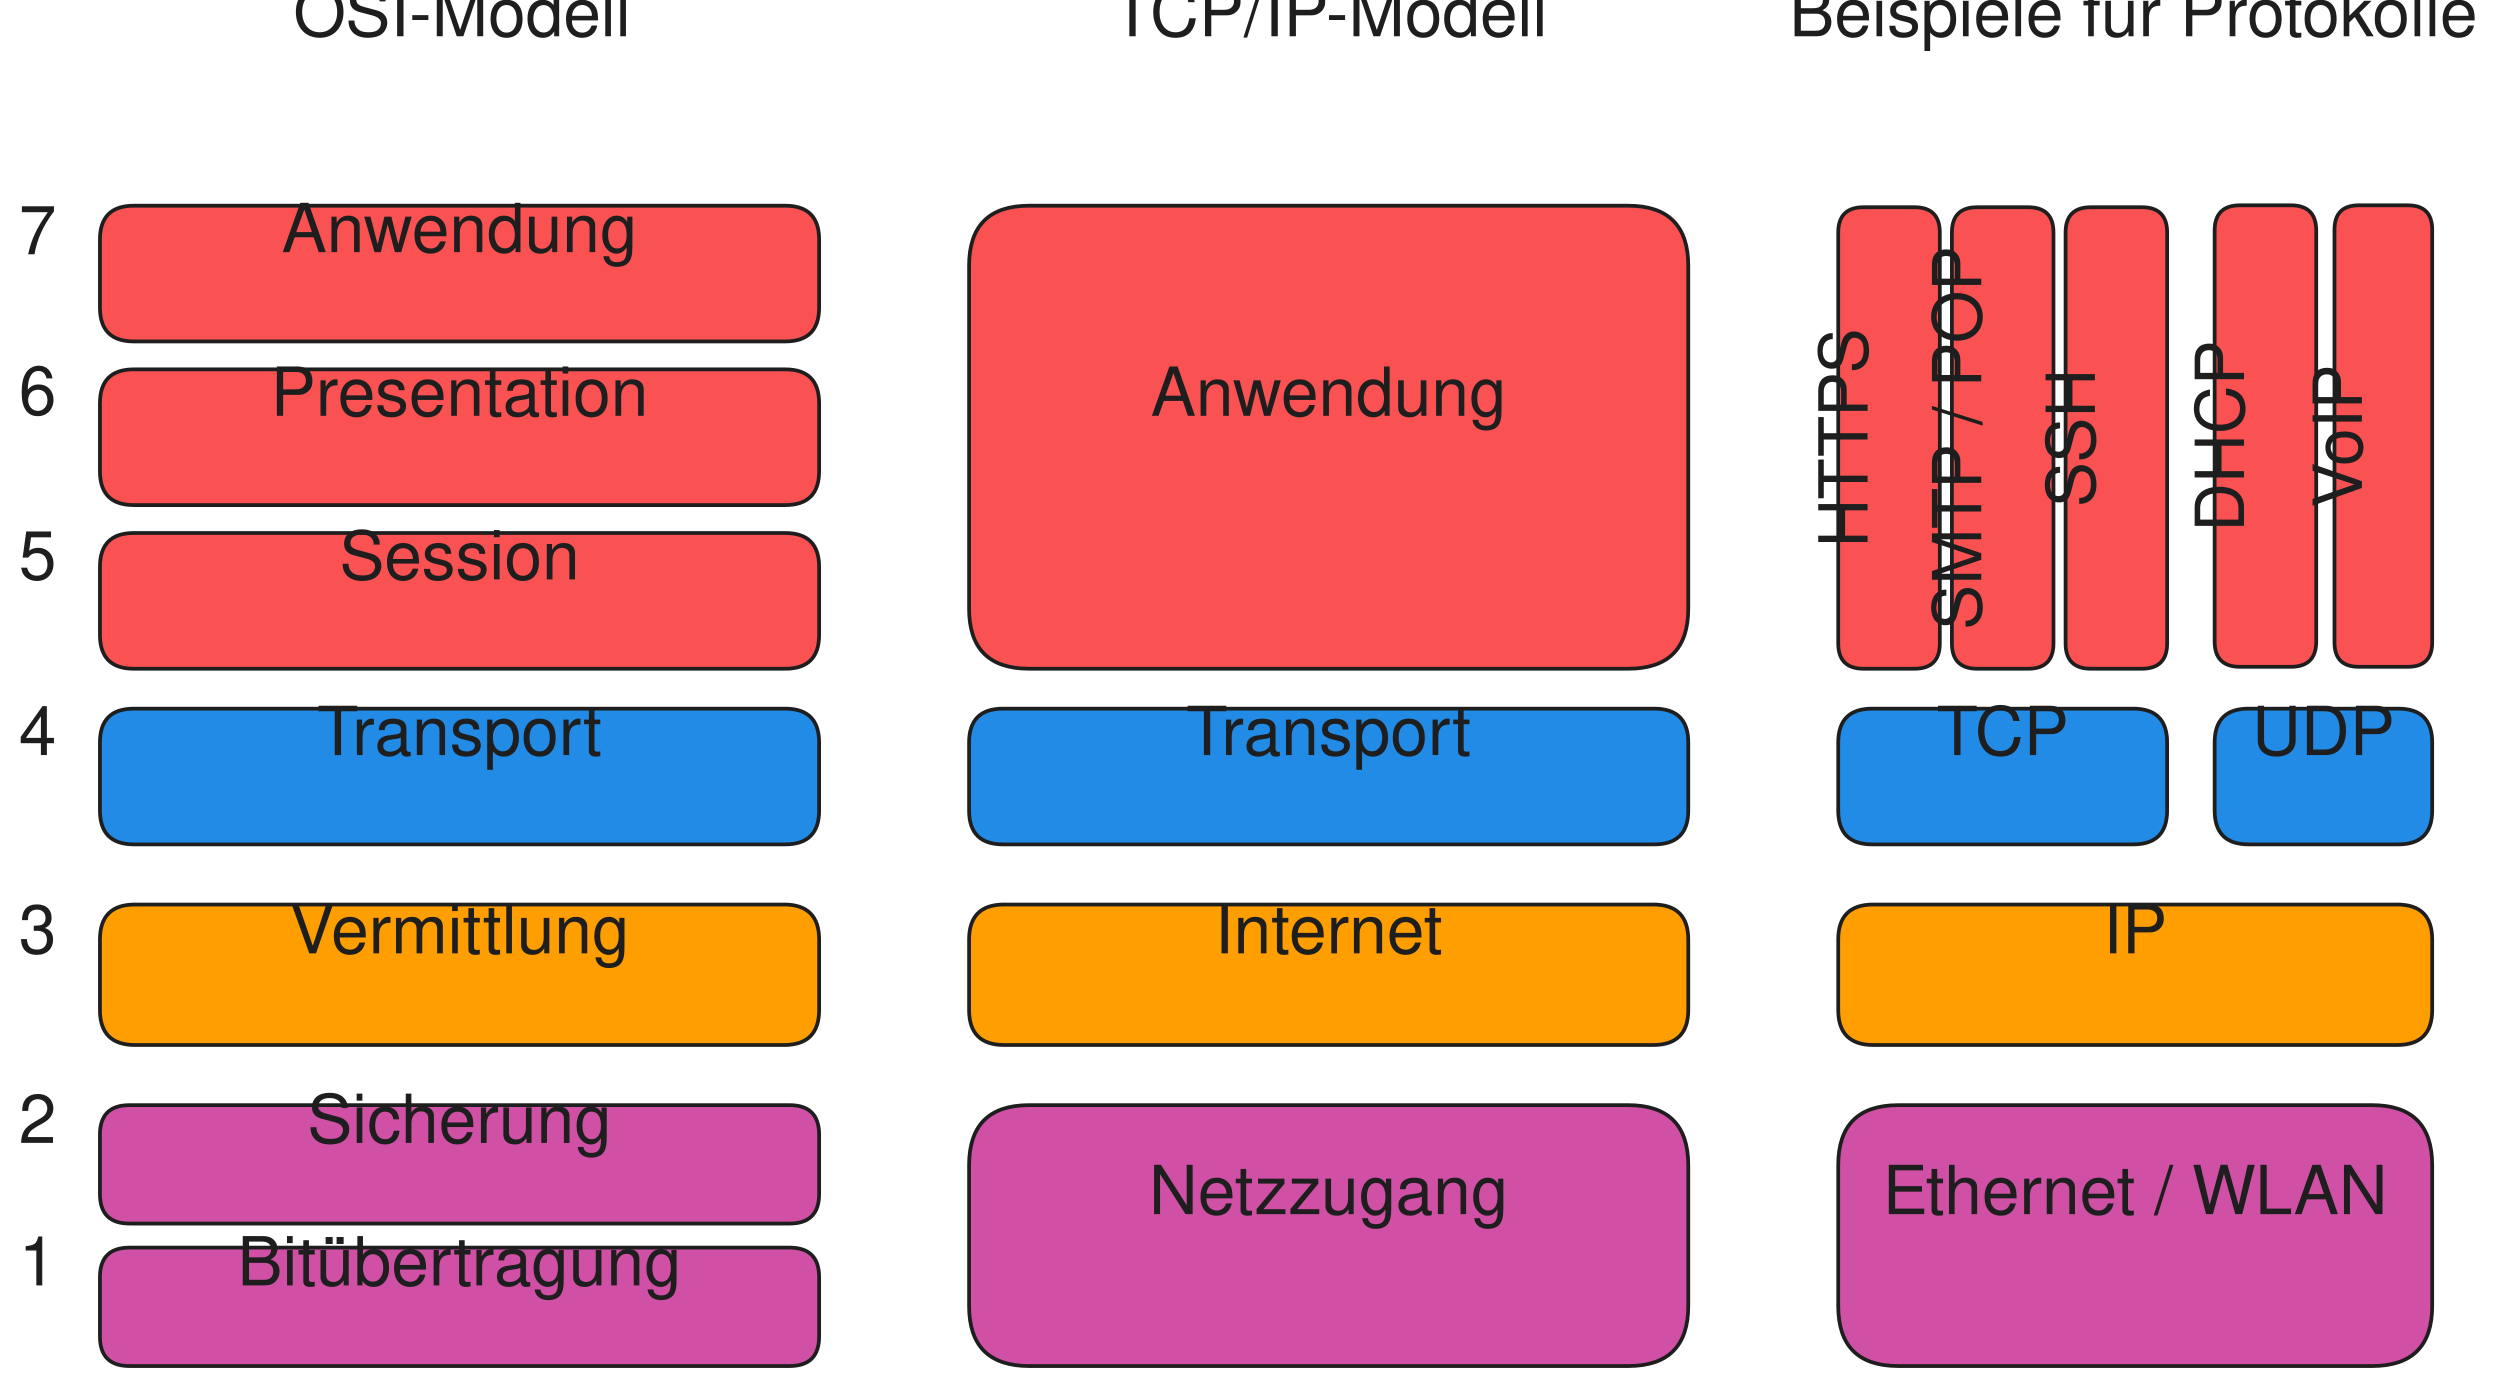
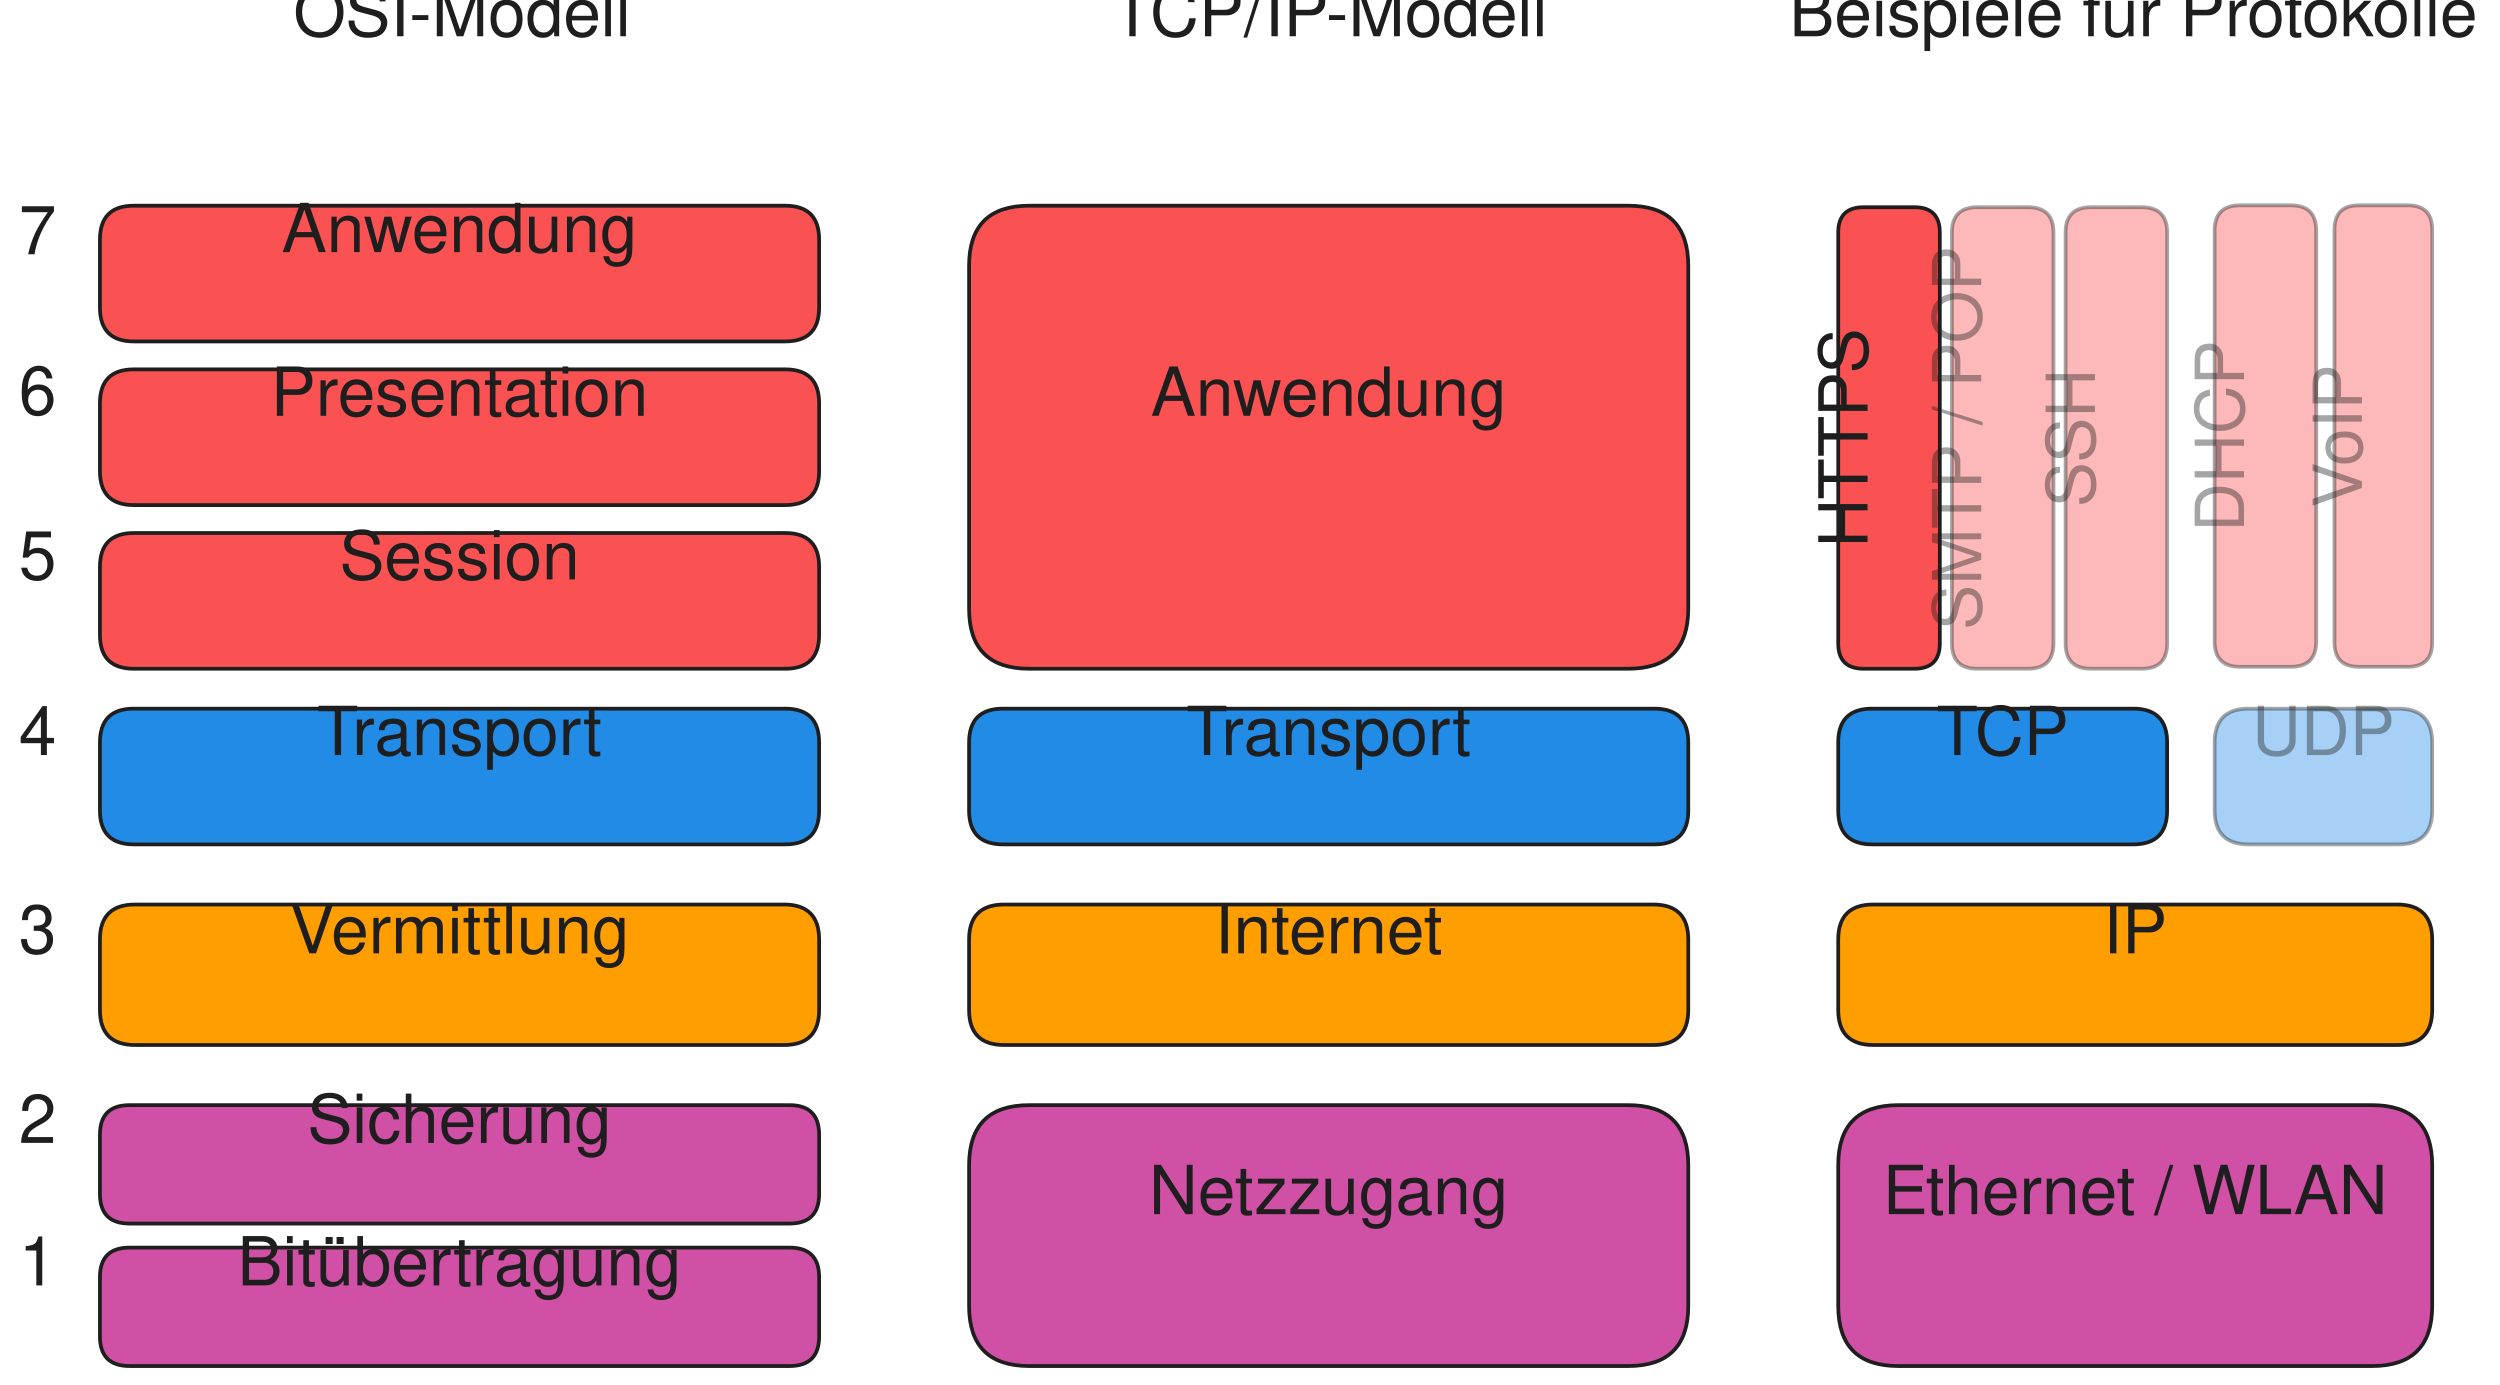
<svg xmlns="http://www.w3.org/2000/svg" version="1.1" viewBox="0 0 1330.207 736.845" width="1330.207" height="736.845" class="excalidraw-svg">
  <defs>
    <style class="style-fonts">
      @font-face {
        font-family: "Virgil";
        src: url("https://excalidraw.com/Virgil.woff2");
      }
      @font-face {
        font-family: "Cascadia";
        src: url("https://excalidraw.com/Cascadia.woff2");
      }
      @font-face {
        font-family: "Assistant";
        src: url("https://excalidraw.com/Assistant-Regular.woff2");
      }
    </style>
  </defs>
  <g stroke-linecap="round" transform="translate(515.632 377.06) rotate(0 191.3334 36.10819)">
    <path d="M18.05 0 C132.45 0, 246.85 0, 364.61 0 C376.65 0, 382.67 6.02, 382.67 18.05 C382.67 26.03, 382.67 34.01, 382.67 54.16 C382.67 66.2, 376.65 72.22, 364.61 72.22 C289.8 72.22, 214.98 72.22, 18.05 72.22 C6.02 72.22, 0 66.2, 0 54.16 C0 41.81, 0 29.46, 0 18.05 C0 6.02, 6.02 0, 18.05 0" stroke="none" stroke-width="0" fill="#228be6" />
    <path d="M18.05 0 C127.41 0, 236.77 0, 364.61 0 M18.05 0 C110.43 0, 202.81 0, 364.61 0 M364.61 0 C376.65 0, 382.67 6.02, 382.67 18.05 M364.61 0 C376.65 0, 382.67 6.02, 382.67 18.05 M382.67 18.05 C382.67 29.69, 382.67 41.32, 382.67 54.16 M382.67 18.05 C382.67 31.18, 382.67 44.32, 382.67 54.16 M382.67 54.16 C382.67 66.2, 376.65 72.22, 364.61 72.22 M382.67 54.16 C382.67 66.2, 376.65 72.22, 364.61 72.22 M364.61 72.22 C280.46 72.22, 196.31 72.22, 18.05 72.22 M364.61 72.22 C232.08 72.22, 99.54 72.22, 18.05 72.22 M18.05 72.22 C6.02 72.22, 0 66.2, 0 54.16 M18.05 72.22 C6.02 72.22, 0 66.2, 0 54.16 M0 54.16 C0 43.13, 0 32.1, 0 18.05 M0 54.16 C0 43.85, 0 33.54, 0 18.05 M0 18.05 C0 6.02, 6.02 0, 18.05 0 M0 18.05 C0 6.02, 6.02 0, 18.05 0" stroke="#1e1e1e" stroke-width="2" fill="none" />
  </g>
  <g transform="translate(630.606 392.4682) rotate(0 76.35938 20.7)">
    <text x="76.359" y="0" font-family="Helvetica, Segoe UI Emoji" font-size="36px" fill="#1e1e1e" text-anchor="middle" style="white-space: pre;" direction="ltr" dominant-baseline="text-before-edge">Transport</text>
  </g>
  <g stroke-linecap="round" transform="translate(515.6321 481.2777) rotate(0 191.3334 37.37445)">
    <path d="M18.69 0 C102.39 0, 186.09 0, 363.98 0 C376.44 0, 382.67 6.23, 382.67 18.69 C382.67 32.14, 382.67 45.59, 382.67 56.06 C382.67 68.52, 376.44 74.75, 363.98 74.75 C263.36 74.75, 162.74 74.75, 18.69 74.75 C6.23 74.75, 0 68.52, 0 56.06 C0 46.78, 0 37.49, 0 18.69 C0 6.23, 6.23 0, 18.69 0" stroke="none" stroke-width="0" fill="#ff9e01" />
    <path d="M18.69 0 C93.56 0, 168.43 0, 363.98 0 M18.69 0 C143.94 0, 269.19 0, 363.98 0 M363.98 0 C376.44 0, 382.67 6.23, 382.67 18.69 M363.98 0 C376.44 0, 382.67 6.23, 382.67 18.69 M382.67 18.69 C382.67 28.62, 382.67 38.55, 382.67 56.06 M382.67 18.69 C382.67 28.21, 382.67 37.74, 382.67 56.06 M382.67 56.06 C382.67 68.52, 376.44 74.75, 363.98 74.75 M382.67 56.06 C382.67 68.52, 376.44 74.75, 363.98 74.75 M363.98 74.75 C292.06 74.75, 220.14 74.75, 18.69 74.75 M363.98 74.75 C247.76 74.75, 131.54 74.75, 18.69 74.75 M18.69 74.75 C6.23 74.75, 0 68.52, 0 56.06 M18.69 74.75 C6.23 74.75, 0 68.52, 0 56.06 M0 56.06 C0 44.93, 0 33.79, 0 18.69 M0 56.06 C0 47.14, 0 38.21, 0 18.69 M0 18.69 C0 6.23, 6.23 0, 18.69 0 M0 18.69 C0 6.23, 6.23 0, 18.69 0" stroke="#1e1e1e" stroke-width="2" fill="none" />
  </g>
  <g transform="translate(645.9254 497.9521) rotate(0 61.04004 20.7)">
    <text x="61.04" y="0" font-family="Helvetica, Segoe UI Emoji" font-size="36px" fill="#1e1e1e" text-anchor="middle" style="white-space: pre;" direction="ltr" dominant-baseline="text-before-edge">Internet</text>
  </g>
  <g stroke-linecap="round" transform="translate(515.632 588.0279) rotate(0 191.3334 69.40869)">
    <path d="M32 0 C146.14 0, 260.27 0, 350.67 0 C372 0, 382.67 10.67, 382.67 32 C382.67 59.15, 382.67 86.29, 382.67 106.82 C382.67 128.15, 372 138.82, 350.67 138.82 C278.98 138.82, 207.29 138.82, 32 138.82 C10.67 138.82, 0 128.15, 0 106.82 C0 84.42, 0 62.02, 0 32 C0 10.67, 10.67 0, 32 0" stroke="none" stroke-width="0" fill="#d050a5" />
    <path d="M32 0 C132.38 0, 232.75 0, 350.67 0 M32 0 C116.61 0, 201.21 0, 350.67 0 M350.67 0 C372 0, 382.67 10.67, 382.67 32 M350.67 0 C372 0, 382.67 10.67, 382.67 32 M382.67 32 C382.67 49.29, 382.67 66.58, 382.67 106.82 M382.67 32 C382.67 54.09, 382.67 76.18, 382.67 106.82 M382.67 106.82 C382.67 128.15, 372 138.82, 350.67 138.82 M382.67 106.82 C382.67 128.15, 372 138.82, 350.67 138.82 M350.67 138.82 C272.1 138.82, 193.53 138.82, 32 138.82 M350.67 138.82 C275.02 138.82, 199.37 138.82, 32 138.82 M32 138.82 C10.67 138.82, 0 128.15, 0 106.82 M32 138.82 C10.67 138.82, 0 128.15, 0 106.82 M0 106.82 C0 89.77, 0 72.72, 0 32 M0 106.82 C0 91.57, 0 76.32, 0 32 M0 32 C0 10.67, 10.67 0, 32 0 M0 32 C0 10.67, 10.67 0, 32 0" stroke="#1e1e1e" stroke-width="2" fill="none" />
  </g>
  <g transform="translate(610.901 636.7366) rotate(0 96.06445 20.7)">
    <text x="96.064" y="0" font-family="Helvetica, Segoe UI Emoji" font-size="36px" fill="#1e1e1e" text-anchor="middle" style="white-space: pre;" direction="ltr" dominant-baseline="text-before-edge">Netzzugang</text>
  </g>
  <g stroke-linecap="round" transform="translate(515.6321 109.4535) rotate(0 191.3334 123.1843)">
    <path d="M32 0 C127.26 0, 222.52 0, 350.67 0 C372 0, 382.67 10.67, 382.67 32 C382.67 102.97, 382.67 173.94, 382.67 214.37 C382.67 235.7, 372 246.37, 350.67 246.37 C281.64 246.37, 212.62 246.37, 32 246.37 C10.67 246.37, 0 235.7, 0 214.37 C0 151.48, 0 88.59, 0 32 C0 10.67, 10.67 0, 32 0" stroke="none" stroke-width="0" fill="#fa5252" />
    <path d="M32 0 C141.14 0, 250.27 0, 350.67 0 M32 0 C101.95 0, 171.9 0, 350.67 0 M350.67 0 C372 0, 382.67 10.67, 382.67 32 M350.67 0 C372 0, 382.67 10.67, 382.67 32 M382.67 32 C382.67 82.9, 382.67 133.81, 382.67 214.37 M382.67 32 C382.67 76.6, 382.67 121.2, 382.67 214.37 M382.67 214.37 C382.67 235.7, 372 246.37, 350.67 246.37 M382.67 214.37 C382.67 235.7, 372 246.37, 350.67 246.37 M350.67 246.37 C251.99 246.37, 153.3 246.37, 32 246.37 M350.67 246.37 C224.01 246.37, 97.34 246.37, 32 246.37 M32 246.37 C10.67 246.37, 0 235.7, 0 214.37 M32 246.37 C10.67 246.37, 0 235.7, 0 214.37 M0 214.37 C0 159.49, 0 104.62, 0 32 M0 214.37 C0 162.67, 0 110.96, 0 32 M0 32 C0 10.67, 10.67 0, 32 0 M0 32 C0 10.67, 10.67 0, 32 0" stroke="#1e1e1e" stroke-width="2" fill="none" />
  </g>
  <g transform="translate(611.8853 211.9378) rotate(0 95.08008 20.7)">
    <text x="95.08" y="0" font-family="Helvetica, Segoe UI Emoji" font-size="36px" fill="#1e1e1e" text-anchor="middle" style="white-space: pre;" direction="ltr" dominant-baseline="text-before-edge">Anwendung</text>
  </g>
  <g stroke-linecap="round" transform="translate(53.17519 109.4535) rotate(0 191.3334 36.10819)">
    <path d="M18.05 0 C146.9 0, 275.74 0, 364.61 0 C376.65 0, 382.67 6.02, 382.67 18.05 C382.67 29.58, 382.67 41.1, 382.67 54.16 C382.67 66.2, 376.65 72.22, 364.61 72.22 C281.63 72.22, 198.65 72.22, 18.05 72.22 C6.02 72.22, 0 66.2, 0 54.16 C0 44.5, 0 34.83, 0 18.05 C0 6.02, 6.02 0, 18.05 0" stroke="none" stroke-width="0" fill="#fa5252" />
    <path d="M18.05 0 C145.36 0, 272.67 0, 364.61 0 M18.05 0 C109.95 0, 201.84 0, 364.61 0 M364.61 0 C376.65 0, 382.67 6.02, 382.67 18.05 M364.61 0 C376.65 0, 382.67 6.02, 382.67 18.05 M382.67 18.05 C382.67 28.67, 382.67 39.28, 382.67 54.16 M382.67 18.05 C382.67 31.45, 382.67 44.84, 382.67 54.16 M382.67 54.16 C382.67 66.2, 376.65 72.22, 364.61 72.22 M382.67 54.16 C382.67 66.2, 376.65 72.22, 364.61 72.22 M364.61 72.22 C274.45 72.22, 184.29 72.22, 18.05 72.22 M364.61 72.22 C243.25 72.22, 121.89 72.22, 18.05 72.22 M18.05 72.22 C6.02 72.22, 0 66.2, 0 54.16 M18.05 72.22 C6.02 72.22, 0 66.2, 0 54.16 M0 54.16 C0 42.59, 0 31.01, 0 18.05 M0 54.16 C0 42.83, 0 31.49, 0 18.05 M0 18.05 C0 6.02, 6.02 0, 18.05 0 M0 18.05 C0 6.02, 6.02 0, 18.05 0" stroke="#1e1e1e" stroke-width="2" fill="none" />
  </g>
  <g transform="translate(149.4285 124.8617) rotate(0 95.08008 20.7)">
    <text x="95.08" y="0" font-family="Helvetica, Segoe UI Emoji" font-size="36px" fill="#1e1e1e" text-anchor="middle" style="white-space: pre;" direction="ltr" dominant-baseline="text-before-edge">Anwendung</text>
  </g>
  <g stroke-linecap="round" transform="translate(53.17519 196.5296) rotate(0 191.3334 36.10819)">
    <path d="M18.05 0 C98.41 0, 178.76 0, 364.61 0 C376.65 0, 382.67 6.02, 382.67 18.05 C382.67 28.57, 382.67 39.09, 382.67 54.16 C382.67 66.2, 376.65 72.22, 364.61 72.22 C259.9 72.22, 155.19 72.22, 18.05 72.22 C6.02 72.22, 0 66.2, 0 54.16 C0 42.55, 0 30.94, 0 18.05 C0 6.02, 6.02 0, 18.05 0" stroke="none" stroke-width="0" fill="#fa5252" />
    <path d="M18.05 0 C106.66 0, 195.26 0, 364.61 0 M18.05 0 C148.36 0, 278.66 0, 364.61 0 M364.61 0 C376.65 0, 382.67 6.02, 382.67 18.05 M364.61 0 C376.65 0, 382.67 6.02, 382.67 18.05 M382.67 18.05 C382.67 26.91, 382.67 35.76, 382.67 54.16 M382.67 18.05 C382.67 32.07, 382.67 46.09, 382.67 54.16 M382.67 54.16 C382.67 66.2, 376.65 72.22, 364.61 72.22 M382.67 54.16 C382.67 66.2, 376.65 72.22, 364.61 72.22 M364.61 72.22 C248.98 72.22, 133.35 72.22, 18.05 72.22 M364.61 72.22 C230.47 72.22, 96.34 72.22, 18.05 72.22 M18.05 72.22 C6.02 72.22, 0 66.2, 0 54.16 M18.05 72.22 C6.02 72.22, 0 66.2, 0 54.16 M0 54.16 C0 41.49, 0 28.81, 0 18.05 M0 54.16 C0 46.87, 0 39.58, 0 18.05 M0 18.05 C0 6.02, 6.02 0, 18.05 0 M0 18.05 C0 6.02, 6.02 0, 18.05 0" stroke="#1e1e1e" stroke-width="2" fill="none" />
  </g>
  <g transform="translate(143.4431 211.9378) rotate(0 101.0654 20.7)">
    <text x="101.065" y="0" font-family="Helvetica, Segoe UI Emoji" font-size="36px" fill="#1e1e1e" text-anchor="middle" style="white-space: pre;" direction="ltr" dominant-baseline="text-before-edge">Presentation</text>
  </g>
  <g stroke-linecap="round" transform="translate(53.17519 283.6058) rotate(0 191.3334 36.10819)">
    <path d="M18.05 0 C137.57 0, 257.09 0, 364.61 0 C376.65 0, 382.67 6.02, 382.67 18.05 C382.67 26.7, 382.67 35.35, 382.67 54.16 C382.67 66.2, 376.65 72.22, 364.61 72.22 C256.69 72.22, 148.78 72.22, 18.05 72.22 C6.02 72.22, 0 66.2, 0 54.16 C0 44.47, 0 34.78, 0 18.05 C0 6.02, 6.02 0, 18.05 0" stroke="none" stroke-width="0" fill="#fa5252" />
    <path d="M18.05 0 C133.82 0, 249.59 0, 364.61 0 M18.05 0 C155.39 0, 292.73 0, 364.61 0 M364.61 0 C376.65 0, 382.67 6.02, 382.67 18.05 M364.61 0 C376.65 0, 382.67 6.02, 382.67 18.05 M382.67 18.05 C382.67 27.1, 382.67 36.14, 382.67 54.16 M382.67 18.05 C382.67 32.26, 382.67 46.47, 382.67 54.16 M382.67 54.16 C382.67 66.2, 376.65 72.22, 364.61 72.22 M382.67 54.16 C382.67 66.2, 376.65 72.22, 364.61 72.22 M364.61 72.22 C294.85 72.22, 225.09 72.22, 18.05 72.22 M364.61 72.22 C262.26 72.22, 159.91 72.22, 18.05 72.22 M18.05 72.22 C6.02 72.22, 0 66.2, 0 54.16 M18.05 72.22 C6.02 72.22, 0 66.2, 0 54.16 M0 54.16 C0 40.46, 0 26.76, 0 18.05 M0 54.16 C0 44.69, 0 35.22, 0 18.05 M0 18.05 C0 6.02, 6.02 0, 18.05 0 M0 18.05 C0 6.02, 6.02 0, 18.05 0" stroke="#1e1e1e" stroke-width="2" fill="none" />
  </g>
  <g transform="translate(180.4715 299.0139) rotate(0 64.03711 20.7)">
    <text x="64.037" y="0" font-family="Helvetica, Segoe UI Emoji" font-size="36px" fill="#1e1e1e" text-anchor="middle" style="white-space: pre;" direction="ltr" dominant-baseline="text-before-edge">Session</text>
  </g>
  <g stroke-linecap="round" transform="translate(53.17519 377.06) rotate(0 191.3334 36.10819)">
    <path d="M18.05 0 C104.52 0, 190.99 0, 364.61 0 C376.65 0, 382.67 6.02, 382.67 18.05 C382.67 26.41, 382.67 34.76, 382.67 54.16 C382.67 66.2, 376.65 72.22, 364.61 72.22 C248.7 72.22, 132.79 72.22, 18.05 72.22 C6.02 72.22, 0 66.2, 0 54.16 C0 42.76, 0 31.37, 0 18.05 C0 6.02, 6.02 0, 18.05 0" stroke="none" stroke-width="0" fill="#228be6" />
    <path d="M18.05 0 C105.45 0, 192.85 0, 364.61 0 M18.05 0 C149.24 0, 280.42 0, 364.61 0 M364.61 0 C376.65 0, 382.67 6.02, 382.67 18.05 M364.61 0 C376.65 0, 382.67 6.02, 382.67 18.05 M382.67 18.05 C382.67 26.65, 382.67 35.24, 382.67 54.16 M382.67 18.05 C382.67 25.43, 382.67 32.8, 382.67 54.16 M382.67 54.16 C382.67 66.2, 376.65 72.22, 364.61 72.22 M382.67 54.16 C382.67 66.2, 376.65 72.22, 364.61 72.22 M364.61 72.22 C284.11 72.22, 203.61 72.22, 18.05 72.22 M364.61 72.22 C262.21 72.22, 159.81 72.22, 18.05 72.22 M18.05 72.22 C6.02 72.22, 0 66.2, 0 54.16 M18.05 72.22 C6.02 72.22, 0 66.2, 0 54.16 M0 54.16 C0 40.49, 0 26.82, 0 18.05 M0 54.16 C0 41.31, 0 28.46, 0 18.05 M0 18.05 C0 6.02, 6.02 0, 18.05 0 M0 18.05 C0 6.02, 6.02 0, 18.05 0" stroke="#1e1e1e" stroke-width="2" fill="none" />
  </g>
  <g transform="translate(168.1492 392.4682) rotate(0 76.35938 20.7)">
    <text x="76.359" y="0" font-family="Helvetica, Segoe UI Emoji" font-size="36px" fill="#1e1e1e" text-anchor="middle" style="white-space: pre;" direction="ltr" dominant-baseline="text-before-edge">Transport</text>
  </g>
  <g stroke-linecap="round" transform="translate(53.17519 481.2777) rotate(0 191.3334 37.37445)">
    <path d="M18.69 0 C94.68 0, 170.68 0, 363.98 0 C376.44 0, 382.67 6.23, 382.67 18.69 C382.67 26.33, 382.67 33.98, 382.67 56.06 C382.67 68.52, 376.44 74.75, 363.98 74.75 C273.64 74.75, 183.31 74.75, 18.69 74.75 C6.23 74.75, 0 68.52, 0 56.06 C0 46.56, 0 37.06, 0 18.69 C0 6.23, 6.23 0, 18.69 0" stroke="none" stroke-width="0" fill="#ff9e01" />
    <path d="M18.69 0 C103.38 0, 188.07 0, 363.98 0 M18.69 0 C129.49 0, 240.3 0, 363.98 0 M363.98 0 C376.44 0, 382.67 6.23, 382.67 18.69 M363.98 0 C376.44 0, 382.67 6.23, 382.67 18.69 M382.67 18.69 C382.67 26.49, 382.67 34.3, 382.67 56.06 M382.67 18.69 C382.67 29.77, 382.67 40.86, 382.67 56.06 M382.67 56.06 C382.67 68.52, 376.44 74.75, 363.98 74.75 M382.67 56.06 C382.67 68.52, 376.44 74.75, 363.98 74.75 M363.98 74.75 C240.92 74.75, 117.86 74.75, 18.69 74.75 M363.98 74.75 C233.25 74.75, 102.51 74.75, 18.69 74.75 M18.69 74.75 C6.23 74.75, 0 68.52, 0 56.06 M18.69 74.75 C6.23 74.75, 0 68.52, 0 56.06 M0 56.06 C0 42.27, 0 28.47, 0 18.69 M0 56.06 C0 47.59, 0 39.13, 0 18.69 M0 18.69 C0 6.23, 6.23 0, 18.69 0 M0 18.69 C0 6.23, 6.23 0, 18.69 0" stroke="#1e1e1e" stroke-width="2" fill="none" />
  </g>
  <g transform="translate(154.4646 497.9521) rotate(0 90.04395 20.7)">
    <text x="90.044" y="0" font-family="Helvetica, Segoe UI Emoji" font-size="36px" fill="#1e1e1e" text-anchor="middle" style="white-space: pre;" direction="ltr" dominant-baseline="text-before-edge">Vermittlung</text>
  </g>
  <g stroke-linecap="round" transform="translate(53.17519 588.0279) rotate(0 191.3334 31.50557)">
    <path d="M15.75 0 C131.26 0, 246.76 0, 366.91 0 C377.42 0, 382.67 5.25, 382.67 15.75 C382.67 25.38, 382.67 35.02, 382.67 47.26 C382.67 57.76, 377.42 63.01, 366.91 63.01 C272.55 63.01, 178.19 63.01, 15.75 63.01 C5.25 63.01, 0 57.76, 0 47.26 C0 34.8, 0 22.35, 0 15.75 C0 5.25, 5.25 0, 15.75 0" stroke="none" stroke-width="0" fill="#d050a5" />
    <path d="M15.75 0 C155.02 0, 294.3 0, 366.91 0 M15.75 0 C122.78 0, 229.82 0, 366.91 0 M366.91 0 C377.42 0, 382.67 5.25, 382.67 15.75 M366.91 0 C377.42 0, 382.67 5.25, 382.67 15.75 M382.67 15.75 C382.67 25.2, 382.67 34.66, 382.67 47.26 M382.67 15.75 C382.67 26.53, 382.67 37.31, 382.67 47.26 M382.67 47.26 C382.67 57.76, 377.42 63.01, 366.91 63.01 M382.67 47.26 C382.67 57.76, 377.42 63.01, 366.91 63.01 M366.91 63.01 C252.3 63.01, 137.69 63.01, 15.75 63.01 M366.91 63.01 C281.19 63.01, 195.47 63.01, 15.75 63.01 M15.75 63.01 C5.25 63.01, 0 57.76, 0 47.26 M15.75 63.01 C5.25 63.01, 0 57.76, 0 47.26 M0 47.26 C0 38.36, 0 29.47, 0 15.75 M0 47.26 C0 39.73, 0 32.21, 0 15.75 M0 15.75 C0 5.25, 5.25 0, 15.75 0 M0 15.75 C0 5.25, 5.25 0, 15.75 0" stroke="#1e1e1e" stroke-width="2" fill="none" />
  </g>
  <g transform="translate(163.4558 598.8334) rotate(0 81.05273 20.7)">
    <text x="81.053" y="0" font-family="Helvetica, Segoe UI Emoji" font-size="36px" fill="#1e1e1e" text-anchor="middle" style="white-space: pre;" direction="ltr" dominant-baseline="text-before-edge">Sicherung</text>
  </g>
  <g stroke-linecap="round" transform="translate(53.17519 663.8341) rotate(0 191.3334 31.50557)">
    <path d="M15.75 0 C124.22 0, 232.68 0, 366.91 0 C377.42 0, 382.67 5.25, 382.67 15.75 C382.67 22.89, 382.67 30.02, 382.67 47.26 C382.67 57.76, 377.42 63.01, 366.91 63.01 C268.71 63.01, 170.51 63.01, 15.75 63.01 C5.25 63.01, 0 57.76, 0 47.26 C0 37.53, 0 27.8, 0 15.75 C0 5.25, 5.25 0, 15.75 0" stroke="none" stroke-width="0" fill="#d050a5" />
    <path d="M15.75 0 C121.09 0, 226.42 0, 366.91 0 M15.75 0 C97.32 0, 178.89 0, 366.91 0 M366.91 0 C377.42 0, 382.67 5.25, 382.67 15.75 M366.91 0 C377.42 0, 382.67 5.25, 382.67 15.75 M382.67 15.75 C382.67 23.51, 382.67 31.27, 382.67 47.26 M382.67 15.75 C382.67 26.64, 382.67 37.52, 382.67 47.26 M382.67 47.26 C382.67 57.76, 377.42 63.01, 366.91 63.01 M382.67 47.26 C382.67 57.76, 377.42 63.01, 366.91 63.01 M366.91 63.01 C233.26 63.01, 99.6 63.01, 15.75 63.01 M366.91 63.01 C283.68 63.01, 200.45 63.01, 15.75 63.01 M15.75 63.01 C5.25 63.01, 0 57.76, 0 47.26 M15.75 63.01 C5.25 63.01, 0 57.76, 0 47.26 M0 47.26 C0 40.24, 0 33.22, 0 15.75 M0 47.26 C0 37.31, 0 27.37, 0 15.75 M0 15.75 C0 5.25, 5.25 0, 15.75 0 M0 15.75 C0 5.25, 5.25 0, 15.75 0" stroke="#1e1e1e" stroke-width="2" fill="none" />
  </g>
  <g transform="translate(126.4275 674.6397) rotate(0 118.0811 20.7)">
    <text x="118.081" y="0" font-family="Helvetica, Segoe UI Emoji" font-size="36px" fill="#1e1e1e" text-anchor="middle" style="white-space: pre;" direction="ltr" dominant-baseline="text-before-edge">Bitübertragung</text>
  </g>
  <g transform="translate(156.0507 10) rotate(0 90.02637 20.7)">
    <text x="0" y="0" font-family="Helvetica, Segoe UI Emoji" font-size="36px" fill="#1e1e1e" text-anchor="start" style="white-space: pre;" direction="ltr" dominant-baseline="text-before-edge">OSI-Modell</text>
  </g>
  <g transform="translate(591.5076 10) rotate(0 117.0264 20.7)">
    <text x="0" y="0" font-family="Helvetica, Segoe UI Emoji" font-size="36px" fill="#1e1e1e" text-anchor="start" style="white-space: pre;" direction="ltr" dominant-baseline="text-before-edge">TCP/IP-Modell</text>
  </g>
  <g transform="translate(952.0153 10) rotate(0 184.0957 20.7)">
    <text x="0" y="0" font-family="Helvetica, Segoe UI Emoji" font-size="36px" fill="#1e1e1e" text-anchor="start" style="white-space: pre;" direction="ltr" dominant-baseline="text-before-edge">Beispiele für Protokolle</text>
  </g>
  <g stroke-linecap="round" transform="translate(978.0889 588.0279) rotate(0 158.0221 69.40869)">
    <path d="M32 0 C86.41 0, 140.82 0, 284.04 0 C305.38 0, 316.04 10.67, 316.04 32 C316.04 57.6, 316.04 83.19, 316.04 106.82 C316.04 128.15, 305.38 138.82, 284.04 138.82 C226.36 138.82, 168.69 138.82, 32 138.82 C10.67 138.82, 0 128.15, 0 106.82 C0 79.88, 0 52.94, 0 32 C0 10.67, 10.67 0, 32 0" stroke="none" stroke-width="0" fill="#d050a5" />
    <path d="M32 0 C113.21 0, 194.42 0, 284.04 0 M32 0 C123.66 0, 215.31 0, 284.04 0 M284.04 0 C305.38 0, 316.04 10.67, 316.04 32 M284.04 0 C305.38 0, 316.04 10.67, 316.04 32 M316.04 32 C316.04 50.17, 316.04 68.33, 316.04 106.82 M316.04 32 C316.04 60.61, 316.04 89.22, 316.04 106.82 M316.04 106.82 C316.04 128.15, 305.38 138.82, 284.04 138.82 M316.04 106.82 C316.04 128.15, 305.38 138.82, 284.04 138.82 M284.04 138.82 C207.05 138.82, 130.06 138.82, 32 138.82 M284.04 138.82 C212.06 138.82, 140.08 138.82, 32 138.82 M32 138.82 C10.67 138.82, 0 128.15, 0 106.82 M32 138.82 C10.67 138.82, 0 128.15, 0 106.82 M0 106.82 C0 82.12, 0 57.42, 0 32 M0 106.82 C0 86.22, 0 65.62, 0 32 M0 32 C0 10.67, 10.67 0, 32 0 M0 32 C0 10.67, 10.67 0, 32 0" stroke="#1e1e1e" stroke-width="2" fill="none" />
  </g>
  <g transform="translate(1001.058 636.7366) rotate(0 135.0527 20.7)">
    <text x="135.053" y="0" font-family="Helvetica, Segoe UI Emoji" font-size="36px" fill="#1e1e1e" text-anchor="middle" style="white-space: pre;" direction="ltr" dominant-baseline="text-before-edge">Ethernet / WLAN</text>
  </g>
  <g stroke-linecap="round" transform="translate(978.0889 481.2777) rotate(0 158.0221 37.37445)">
    <path d="M18.69 0 C99.89 0, 181.1 0, 297.36 0 C309.82 0, 316.04 6.23, 316.04 18.69 C316.04 27.97, 316.04 37.25, 316.04 56.06 C316.04 68.52, 309.82 74.75, 297.36 74.75 C207.13 74.75, 116.89 74.75, 18.69 74.75 C6.23 74.75, 0 68.52, 0 56.06 C0 46.81, 0 37.55, 0 18.69 C0 6.23, 6.23 0, 18.69 0" stroke="none" stroke-width="0" fill="#ff9e01" />
    <path d="M18.69 0 C92.75 0, 166.81 0, 297.36 0 M18.69 0 C89.72 0, 160.76 0, 297.36 0 M297.36 0 C309.82 0, 316.04 6.23, 316.04 18.69 M297.36 0 C309.82 0, 316.04 6.23, 316.04 18.69 M316.04 18.69 C316.04 26.47, 316.04 34.26, 316.04 56.06 M316.04 18.69 C316.04 31.27, 316.04 43.85, 316.04 56.06 M316.04 56.06 C316.04 68.52, 309.82 74.75, 297.36 74.75 M316.04 56.06 C316.04 68.52, 309.82 74.75, 297.36 74.75 M297.36 74.75 C214.34 74.75, 131.33 74.75, 18.69 74.75 M297.36 74.75 C230.81 74.75, 164.26 74.75, 18.69 74.75 M18.69 74.75 C6.23 74.75, 0 68.52, 0 56.06 M18.69 74.75 C6.23 74.75, 0 68.52, 0 56.06 M0 56.06 C0 47, 0 37.94, 0 18.69 M0 56.06 C0 42.25, 0 28.43, 0 18.69 M0 18.69 C0 6.23, 6.23 0, 18.69 0 M0 18.69 C0 6.23, 6.23 0, 18.69 0" stroke="#1e1e1e" stroke-width="2" fill="none" />
  </g>
  <g transform="translate(1119.104 497.9521) rotate(0 17.00684 20.7)">
    <text x="17.007" y="0" font-family="Helvetica, Segoe UI Emoji" font-size="36px" fill="#1e1e1e" text-anchor="middle" style="white-space: pre;" direction="ltr" dominant-baseline="text-before-edge">IP</text>
  </g>
  <g stroke-linecap="round" transform="translate(978.0889 377.06) rotate(0 87.50731 36.10819)">
    <path d="M18.05 0 C49.3 0, 80.55 0, 156.96 0 C169 0, 175.01 6.02, 175.01 18.05 C175.01 28.86, 175.01 39.68, 175.01 54.16 C175.01 66.2, 169 72.22, 156.96 72.22 C114.24 72.22, 71.53 72.22, 18.05 72.22 C6.02 72.22, 0 66.2, 0 54.16 C0 41.86, 0 29.56, 0 18.05 C0 6.02, 6.02 0, 18.05 0" stroke="none" stroke-width="0" fill="#228be6" />
    <path d="M18.05 0 C50.15 0, 82.25 0, 156.96 0 M18.05 0 C59.07 0, 100.08 0, 156.96 0 M156.96 0 C169 0, 175.01 6.02, 175.01 18.05 M156.96 0 C169 0, 175.01 6.02, 175.01 18.05 M175.01 18.05 C175.01 26.96, 175.01 35.86, 175.01 54.16 M175.01 18.05 C175.01 26.63, 175.01 35.2, 175.01 54.16 M175.01 54.16 C175.01 66.2, 169 72.22, 156.96 72.22 M175.01 54.16 C175.01 66.2, 169 72.22, 156.96 72.22 M156.96 72.22 C125.31 72.22, 93.66 72.22, 18.05 72.22 M156.96 72.22 C128.65 72.22, 100.33 72.22, 18.05 72.22 M18.05 72.22 C6.02 72.22, 0 66.2, 0 54.16 M18.05 72.22 C6.02 72.22, 0 66.2, 0 54.16 M0 54.16 C0 41.23, 0 28.3, 0 18.05 M0 54.16 C0 46.18, 0 38.21, 0 18.05 M0 18.05 C0 6.02, 6.02 0, 18.05 0 M0 18.05 C0 6.02, 6.02 0, 18.05 0" stroke="#1e1e1e" stroke-width="2" fill="none" />
  </g>
  <g transform="translate(1029.596 392.4682) rotate(0 36 20.7)">
    <text x="36" y="0" font-family="Helvetica, Segoe UI Emoji" font-size="36px" fill="#1e1e1e" text-anchor="middle" style="white-space: pre;" direction="ltr" dominant-baseline="text-before-edge">TCP</text>
  </g>
-   <g stroke-linecap="round" transform="translate(1178.375 377.06) rotate(0 57.87914 36.10819)">
+   <g stroke-opacity="0.4" fill-opacity="0.4" stroke-linecap="round" transform="translate(1178.375 377.06) rotate(0 57.87914 36.10819)">
    <path d="M18.05 0 C35.31 0, 52.56 0, 97.7 0 C109.74 0, 115.76 6.02, 115.76 18.05 C115.76 30.51, 115.76 42.96, 115.76 54.16 C115.76 66.2, 109.74 72.22, 97.7 72.22 C72.13 72.22, 46.55 72.22, 18.05 72.22 C6.02 72.22, 0 66.2, 0 54.16 C0 46.33, 0 38.51, 0 18.05 C0 6.02, 6.02 0, 18.05 0" stroke="none" stroke-width="0" fill="#228be6" />
    <path d="M18.05 0 C40.29 0, 62.52 0, 97.7 0 M18.05 0 C37.53 0, 57.01 0, 97.7 0 M97.7 0 C109.74 0, 115.76 6.02, 115.76 18.05 M97.7 0 C109.74 0, 115.76 6.02, 115.76 18.05 M115.76 18.05 C115.76 29.24, 115.76 40.42, 115.76 54.16 M115.76 18.05 C115.76 32.41, 115.76 46.76, 115.76 54.16 M115.76 54.16 C115.76 66.2, 109.74 72.22, 97.7 72.22 M115.76 54.16 C115.76 66.2, 109.74 72.22, 97.7 72.22 M97.7 72.22 C73.74 72.22, 49.77 72.22, 18.05 72.22 M97.7 72.22 C75.12 72.22, 52.54 72.22, 18.05 72.22 M18.05 72.22 C6.02 72.22, 0 66.2, 0 54.16 M18.05 72.22 C6.02 72.22, 0 66.2, 0 54.16 M0 54.16 C0 43.37, 0 32.57, 0 18.05 M0 54.16 C0 41.17, 0 28.17, 0 18.05 M0 18.05 C0 6.02, 6.02 0, 18.05 0 M0 18.05 C0 6.02, 6.02 0, 18.05 0" stroke="#1e1e1e" stroke-width="2" fill="none" />
  </g>
-   <g transform="translate(1198.25 392.4682) rotate(0 38.00391 20.7)">
+   <g stroke-opacity="0.4" fill-opacity="0.4" transform="translate(1198.25 392.4682) rotate(0 38.00391 20.7)">
    <text x="38.004" y="0" font-family="Helvetica, Segoe UI Emoji" font-size="36px" fill="#1e1e1e" text-anchor="middle" style="white-space: pre;" direction="ltr" dominant-baseline="text-before-edge">UDP</text>
  </g>
  <g stroke-linecap="round" transform="translate(882.3317 206.0187) rotate(270 122.7803 27.0231)">
    <path d="M13.51 0 C65.84 0, 118.17 0, 232.05 0 C241.06 0, 245.56 4.5, 245.56 13.51 C245.56 20.75, 245.56 27.98, 245.56 40.53 C245.56 49.54, 241.06 54.05, 232.05 54.05 C152.03 54.05, 72 54.05, 13.51 54.05 C4.5 54.05, 0 49.54, 0 40.53 C0 29.75, 0 18.96, 0 13.51 C0 4.5, 4.5 0, 13.51 0" stroke="none" stroke-width="0" fill="#fa5252" />
    <path d="M13.51 0 C77.75 0, 142 0, 232.05 0 M13.51 0 C94.58 0, 175.65 0, 232.05 0 M232.05 0 C241.06 0, 245.56 4.5, 245.56 13.51 M232.05 0 C241.06 0, 245.56 4.5, 245.56 13.51 M245.56 13.51 C245.56 20.54, 245.56 27.57, 245.56 40.53 M245.56 13.51 C245.56 22.97, 245.56 32.44, 245.56 40.53 M245.56 40.53 C245.56 49.54, 241.06 54.05, 232.05 54.05 M245.56 40.53 C245.56 49.54, 241.06 54.05, 232.05 54.05 M232.05 54.05 C161.98 54.05, 91.92 54.05, 13.51 54.05 M232.05 54.05 C163.44 54.05, 94.84 54.05, 13.51 54.05 M13.51 54.05 C4.5 54.05, 0 49.54, 0 40.53 M13.51 54.05 C4.5 54.05, 0 49.54, 0 40.53 M0 40.53 C0 30.49, 0 20.44, 0 13.51 M0 40.53 C0 30.73, 0 20.93, 0 13.51 M0 13.51 C0 4.5, 4.5 0, 13.51 0 M0 13.51 C0 4.5, 4.5 0, 13.51 0" stroke="#1e1e1e" stroke-width="2" fill="none" />
  </g>
  <g transform="translate(946.111 212.3418) rotate(270 59.00098 20.7)">
    <text x="59.001" y="0" font-family="Helvetica, Segoe UI Emoji" font-size="36px" fill="#1e1e1e" text-anchor="middle" style="white-space: pre;" direction="ltr" dominant-baseline="text-before-edge">HTTPS</text>
  </g>
-   <g stroke-linecap="round" transform="translate(942.8159 206.0187) rotate(270 122.7803 27.0231)">
+   <g stroke-opacity="0.4" fill-opacity="0.4" stroke-linecap="round" transform="translate(942.8159 206.0187) rotate(270 122.7803 27.0231)">
    <path d="M13.51 0 C79.54 0, 145.57 0, 232.05 0 C241.06 0, 245.56 4.5, 245.56 13.51 C245.56 22.2, 245.56 30.89, 245.56 40.53 C245.56 49.54, 241.06 54.05, 232.05 54.05 C151.76 54.05, 71.47 54.05, 13.51 54.05 C4.5 54.05, 0 49.54, 0 40.53 C0 32.59, 0 24.64, 0 13.51 C0 4.5, 4.5 0, 13.51 0" stroke="none" stroke-width="0" fill="#fa5252" />
    <path d="M13.51 0 C67.1 0, 120.68 0, 232.05 0 M13.51 0 C98.36 0, 183.21 0, 232.05 0 M232.05 0 C241.06 0, 245.56 4.5, 245.56 13.51 M232.05 0 C241.06 0, 245.56 4.5, 245.56 13.51 M245.56 13.51 C245.56 22.53, 245.56 31.54, 245.56 40.53 M245.56 13.51 C245.56 23.97, 245.56 34.43, 245.56 40.53 M245.56 40.53 C245.56 49.54, 241.06 54.05, 232.05 54.05 M245.56 40.53 C245.56 49.54, 241.06 54.05, 232.05 54.05 M232.05 54.05 C155.32 54.05, 78.6 54.05, 13.51 54.05 M232.05 54.05 C187.93 54.05, 143.81 54.05, 13.51 54.05 M13.51 54.05 C4.5 54.05, 0 49.54, 0 40.53 M13.51 54.05 C4.5 54.05, 0 49.54, 0 40.53 M0 40.53 C0 34.27, 0 28, 0 13.51 M0 40.53 C0 30.02, 0 19.5, 0 13.51 M0 13.51 C0 4.5, 4.5 0, 13.51 0 M0 13.51 C0 4.5, 4.5 0, 13.51 0" stroke="#1e1e1e" stroke-width="2" fill="none" />
  </g>
-   <g transform="translate(962.5796 212.3418) rotate(270 103.0166 20.7)">
+   <g stroke-opacity="0.4" fill-opacity="0.4" transform="translate(962.5796 212.3418) rotate(270 103.0166 20.7)">
    <text x="103.017" y="0" font-family="Helvetica, Segoe UI Emoji" font-size="36px" fill="#1e1e1e" text-anchor="middle" style="white-space: pre;" direction="ltr" dominant-baseline="text-before-edge">SMTP / POP</text>
  </g>
-   <g stroke-linecap="round" transform="translate(1003.3 206.0187) rotate(270 122.7803 27.0231)">
+   <g stroke-opacity="0.4" fill-opacity="0.4" stroke-linecap="round" transform="translate(1003.3 206.0187) rotate(270 122.7803 27.0231)">
    <path d="M13.51 0 C81.56 0, 149.62 0, 232.05 0 C241.06 0, 245.56 4.5, 245.56 13.51 C245.56 20.76, 245.56 28.02, 245.56 40.53 C245.56 49.54, 241.06 54.05, 232.05 54.05 C180.7 54.05, 129.35 54.05, 13.51 54.05 C4.5 54.05, 0 49.54, 0 40.53 C0 31.65, 0 22.77, 0 13.51 C0 4.5, 4.5 0, 13.51 0" stroke="none" stroke-width="0" fill="#fa5252" />
    <path d="M13.51 0 C68.25 0, 122.98 0, 232.05 0 M13.51 0 C99.5 0, 185.48 0, 232.05 0 M232.05 0 C241.06 0, 245.56 4.5, 245.56 13.51 M232.05 0 C241.06 0, 245.56 4.5, 245.56 13.51 M245.56 13.51 C245.56 18.95, 245.56 24.39, 245.56 40.53 M245.56 13.51 C245.56 21.49, 245.56 29.47, 245.56 40.53 M245.56 40.53 C245.56 49.54, 241.06 54.05, 232.05 54.05 M245.56 40.53 C245.56 49.54, 241.06 54.05, 232.05 54.05 M232.05 54.05 C149.11 54.05, 66.17 54.05, 13.51 54.05 M232.05 54.05 C174.73 54.05, 117.4 54.05, 13.51 54.05 M13.51 54.05 C4.5 54.05, 0 49.54, 0 40.53 M13.51 54.05 C4.5 54.05, 0 49.54, 0 40.53 M0 40.53 C0 31.22, 0 21.9, 0 13.51 M0 40.53 C0 31.91, 0 23.28, 0 13.51 M0 13.51 C0 4.5, 4.5 0, 13.51 0 M0 13.51 C0 4.5, 4.5 0, 13.51 0" stroke="#1e1e1e" stroke-width="2" fill="none" />
  </g>
-   <g transform="translate(1089.07 212.3418) rotate(270 37.01074 20.7)">
+   <g stroke-opacity="0.4" fill-opacity="0.4" transform="translate(1089.07 212.3418) rotate(270 37.01074 20.7)">
    <text x="37.011" y="0" font-family="Helvetica, Segoe UI Emoji" font-size="36px" fill="#1e1e1e" text-anchor="middle" style="white-space: pre;" direction="ltr" dominant-baseline="text-before-edge">SSH</text>
  </g>
-   <g stroke-linecap="round" transform="translate(1082.618 204.9956) rotate(270 122.7803 27.0231)">
+   <g stroke-opacity="0.4" fill-opacity="0.4" stroke-linecap="round" transform="translate(1082.618 204.9956) rotate(270 122.7803 27.0231)">
    <path d="M13.51 0 C86.6 0, 159.7 0, 232.05 0 C241.06 0, 245.56 4.5, 245.56 13.51 C245.56 22.04, 245.56 30.57, 245.56 40.53 C245.56 49.54, 241.06 54.05, 232.05 54.05 C160.55 54.05, 89.04 54.05, 13.51 54.05 C4.5 54.05, 0 49.54, 0 40.53 C0 32.74, 0 24.95, 0 13.51 C0 4.5, 4.5 0, 13.51 0" stroke="none" stroke-width="0" fill="#fa5252" />
    <path d="M13.51 0 C65.51 0, 117.51 0, 232.05 0 M13.51 0 C58.15 0, 102.79 0, 232.05 0 M232.05 0 C241.06 0, 245.56 4.5, 245.56 13.51 M232.05 0 C241.06 0, 245.56 4.5, 245.56 13.51 M245.56 13.51 C245.56 19.79, 245.56 26.07, 245.56 40.53 M245.56 13.51 C245.56 21.5, 245.56 29.48, 245.56 40.53 M245.56 40.53 C245.56 49.54, 241.06 54.05, 232.05 54.05 M245.56 40.53 C245.56 49.54, 241.06 54.05, 232.05 54.05 M232.05 54.05 C149.31 54.05, 66.57 54.05, 13.51 54.05 M232.05 54.05 C154.27 54.05, 76.49 54.05, 13.51 54.05 M13.51 54.05 C4.5 54.05, 0 49.54, 0 40.53 M13.51 54.05 C4.5 54.05, 0 49.54, 0 40.53 M0 40.53 C0 33.79, 0 27.05, 0 13.51 M0 40.53 C0 32.66, 0 24.79, 0 13.51 M0 13.51 C0 4.5, 4.5 0, 13.51 0 M0 13.51 C0 4.5, 4.5 0, 13.51 0" stroke="#1e1e1e" stroke-width="2" fill="none" />
  </g>
-   <g transform="translate(1154.395 211.3187) rotate(270 51.00293 20.7)">
+   <g stroke-opacity="0.4" fill-opacity="0.4" transform="translate(1154.395 211.3187) rotate(270 51.00293 20.7)">
    <text x="51.003" y="0" font-family="Helvetica, Segoe UI Emoji" font-size="36px" fill="#1e1e1e" text-anchor="middle" style="white-space: pre;" direction="ltr" dominant-baseline="text-before-edge">DHCP</text>
  </g>
-   <g stroke-linecap="round" transform="translate(1145.353 206.0187) rotate(270 122.7803 26)">
+   <g stroke-opacity="0.4" fill-opacity="0.4" stroke-linecap="round" transform="translate(1145.353 206.0187) rotate(270 122.7803 26)">
    <path d="M13 0 C70.44 0, 127.88 0, 232.56 0 C241.23 0, 245.56 4.33, 245.56 13 C245.56 19.61, 245.56 26.22, 245.56 39 C245.56 47.67, 241.23 52, 232.56 52 C163.87 52, 95.18 52, 13 52 C4.33 52, 0 47.67, 0 39 C0 32.4, 0 25.8, 0 13 C0 4.33, 4.33 0, 13 0" stroke="none" stroke-width="0" fill="#fa5252" />
    <path d="M13 0 C58.86 0, 104.71 0, 232.56 0 M13 0 C78.12 0, 143.24 0, 232.56 0 M232.56 0 C241.23 0, 245.56 4.33, 245.56 13 M232.56 0 C241.23 0, 245.56 4.33, 245.56 13 M245.56 13 C245.56 22.27, 245.56 31.53, 245.56 39 M245.56 13 C245.56 22.84, 245.56 32.69, 245.56 39 M245.56 39 C245.56 47.67, 241.23 52, 232.56 52 M245.56 39 C245.56 47.67, 241.23 52, 232.56 52 M232.56 52 C151.52 52, 70.47 52, 13 52 M232.56 52 C182.81 52, 133.06 52, 13 52 M13 52 C4.33 52, 0 47.67, 0 39 M13 52 C4.33 52, 0 47.67, 0 39 M0 39 C0 33.28, 0 27.56, 0 13 M0 39 C0 32.77, 0 26.55, 0 13 M0 13 C0 4.33, 4.33 0, 13 0 M0 13 C0 4.33, 4.33 0, 13 0" stroke="#1e1e1e" stroke-width="2" fill="none" />
  </g>
-   <g transform="translate(1230.103 211.3187) rotate(270 38.03027 20.7)">
+   <g stroke-opacity="0.4" fill-opacity="0.4" transform="translate(1230.103 211.3187) rotate(270 38.03027 20.7)">
    <text x="38.03" y="0" font-family="Helvetica, Segoe UI Emoji" font-size="36px" fill="#1e1e1e" text-anchor="middle" style="white-space: pre;" direction="ltr" dominant-baseline="text-before-edge">VoIP</text>
  </g>
  <g transform="translate(10 126.0074) rotate(0 10.01074 20.7)">
    <text x="0" y="0" font-family="Helvetica, Segoe UI Emoji" font-size="36px" fill="#1e1e1e" text-anchor="start" style="white-space: pre;" direction="ltr" dominant-baseline="text-before-edge">7</text>
  </g>
  <g transform="translate(10 211.3187) rotate(0 10.01074 20.7)">
    <text x="0" y="0" font-family="Helvetica, Segoe UI Emoji" font-size="36px" fill="#1e1e1e" text-anchor="start" style="white-space: pre;" direction="ltr" dominant-baseline="text-before-edge">6</text>
  </g>
  <g transform="translate(10 299.0139) rotate(0 10.01074 20.7)">
    <text x="0" y="0" font-family="Helvetica, Segoe UI Emoji" font-size="36px" fill="#1e1e1e" text-anchor="start" style="white-space: pre;" direction="ltr" dominant-baseline="text-before-edge">5</text>
  </g>
  <g transform="translate(10 392.4682) rotate(0 10.01074 20.7)">
    <text x="0" y="0" font-family="Helvetica, Segoe UI Emoji" font-size="36px" fill="#1e1e1e" text-anchor="start" style="white-space: pre;" direction="ltr" dominant-baseline="text-before-edge">4</text>
  </g>
  <g transform="translate(10 497.9521) rotate(0 10.01074 20.7)">
    <text x="0" y="0" font-family="Helvetica, Segoe UI Emoji" font-size="36px" fill="#1e1e1e" text-anchor="start" style="white-space: pre;" direction="ltr" dominant-baseline="text-before-edge">3</text>
  </g>
  <g transform="translate(10 598.8334) rotate(0 10.01074 20.7)">
    <text x="0" y="0" font-family="Helvetica, Segoe UI Emoji" font-size="36px" fill="#1e1e1e" text-anchor="start" style="white-space: pre;" direction="ltr" dominant-baseline="text-before-edge">2</text>
  </g>
  <g transform="translate(10 674.6397) rotate(0 10.01074 20.7)">
    <text x="0" y="0" font-family="Helvetica, Segoe UI Emoji" font-size="36px" fill="#1e1e1e" text-anchor="start" style="white-space: pre;" direction="ltr" dominant-baseline="text-before-edge">1</text>
  </g>
</svg>
